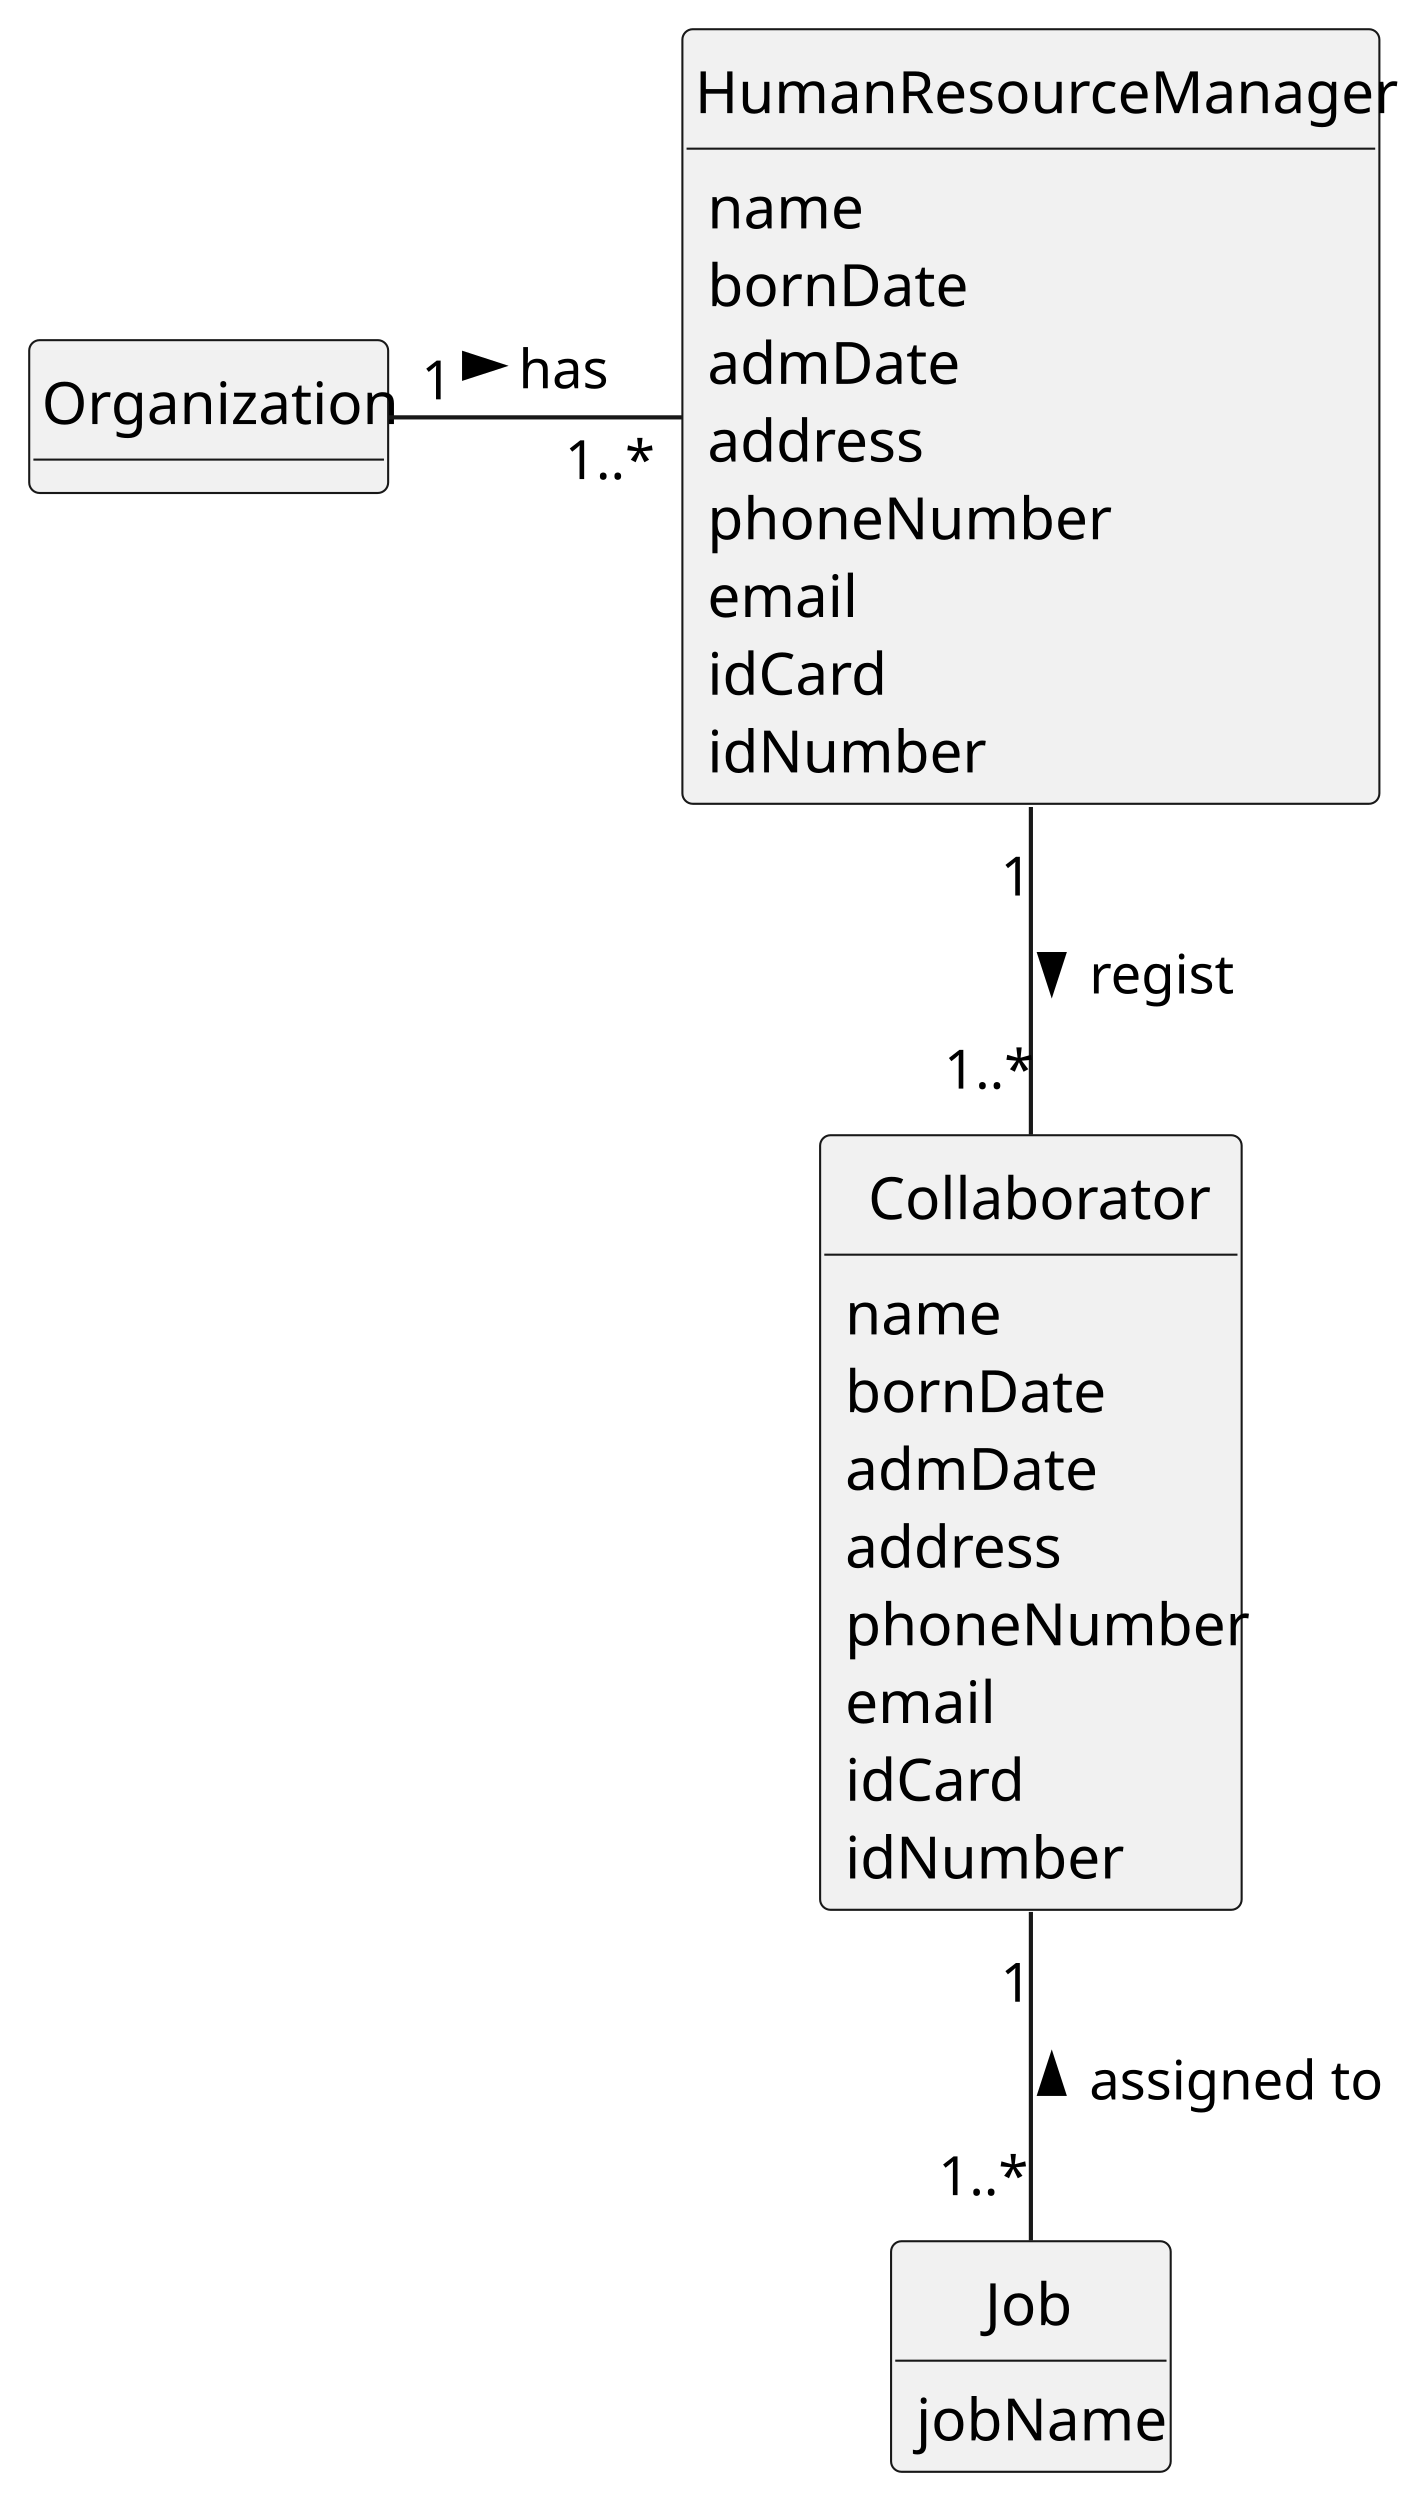
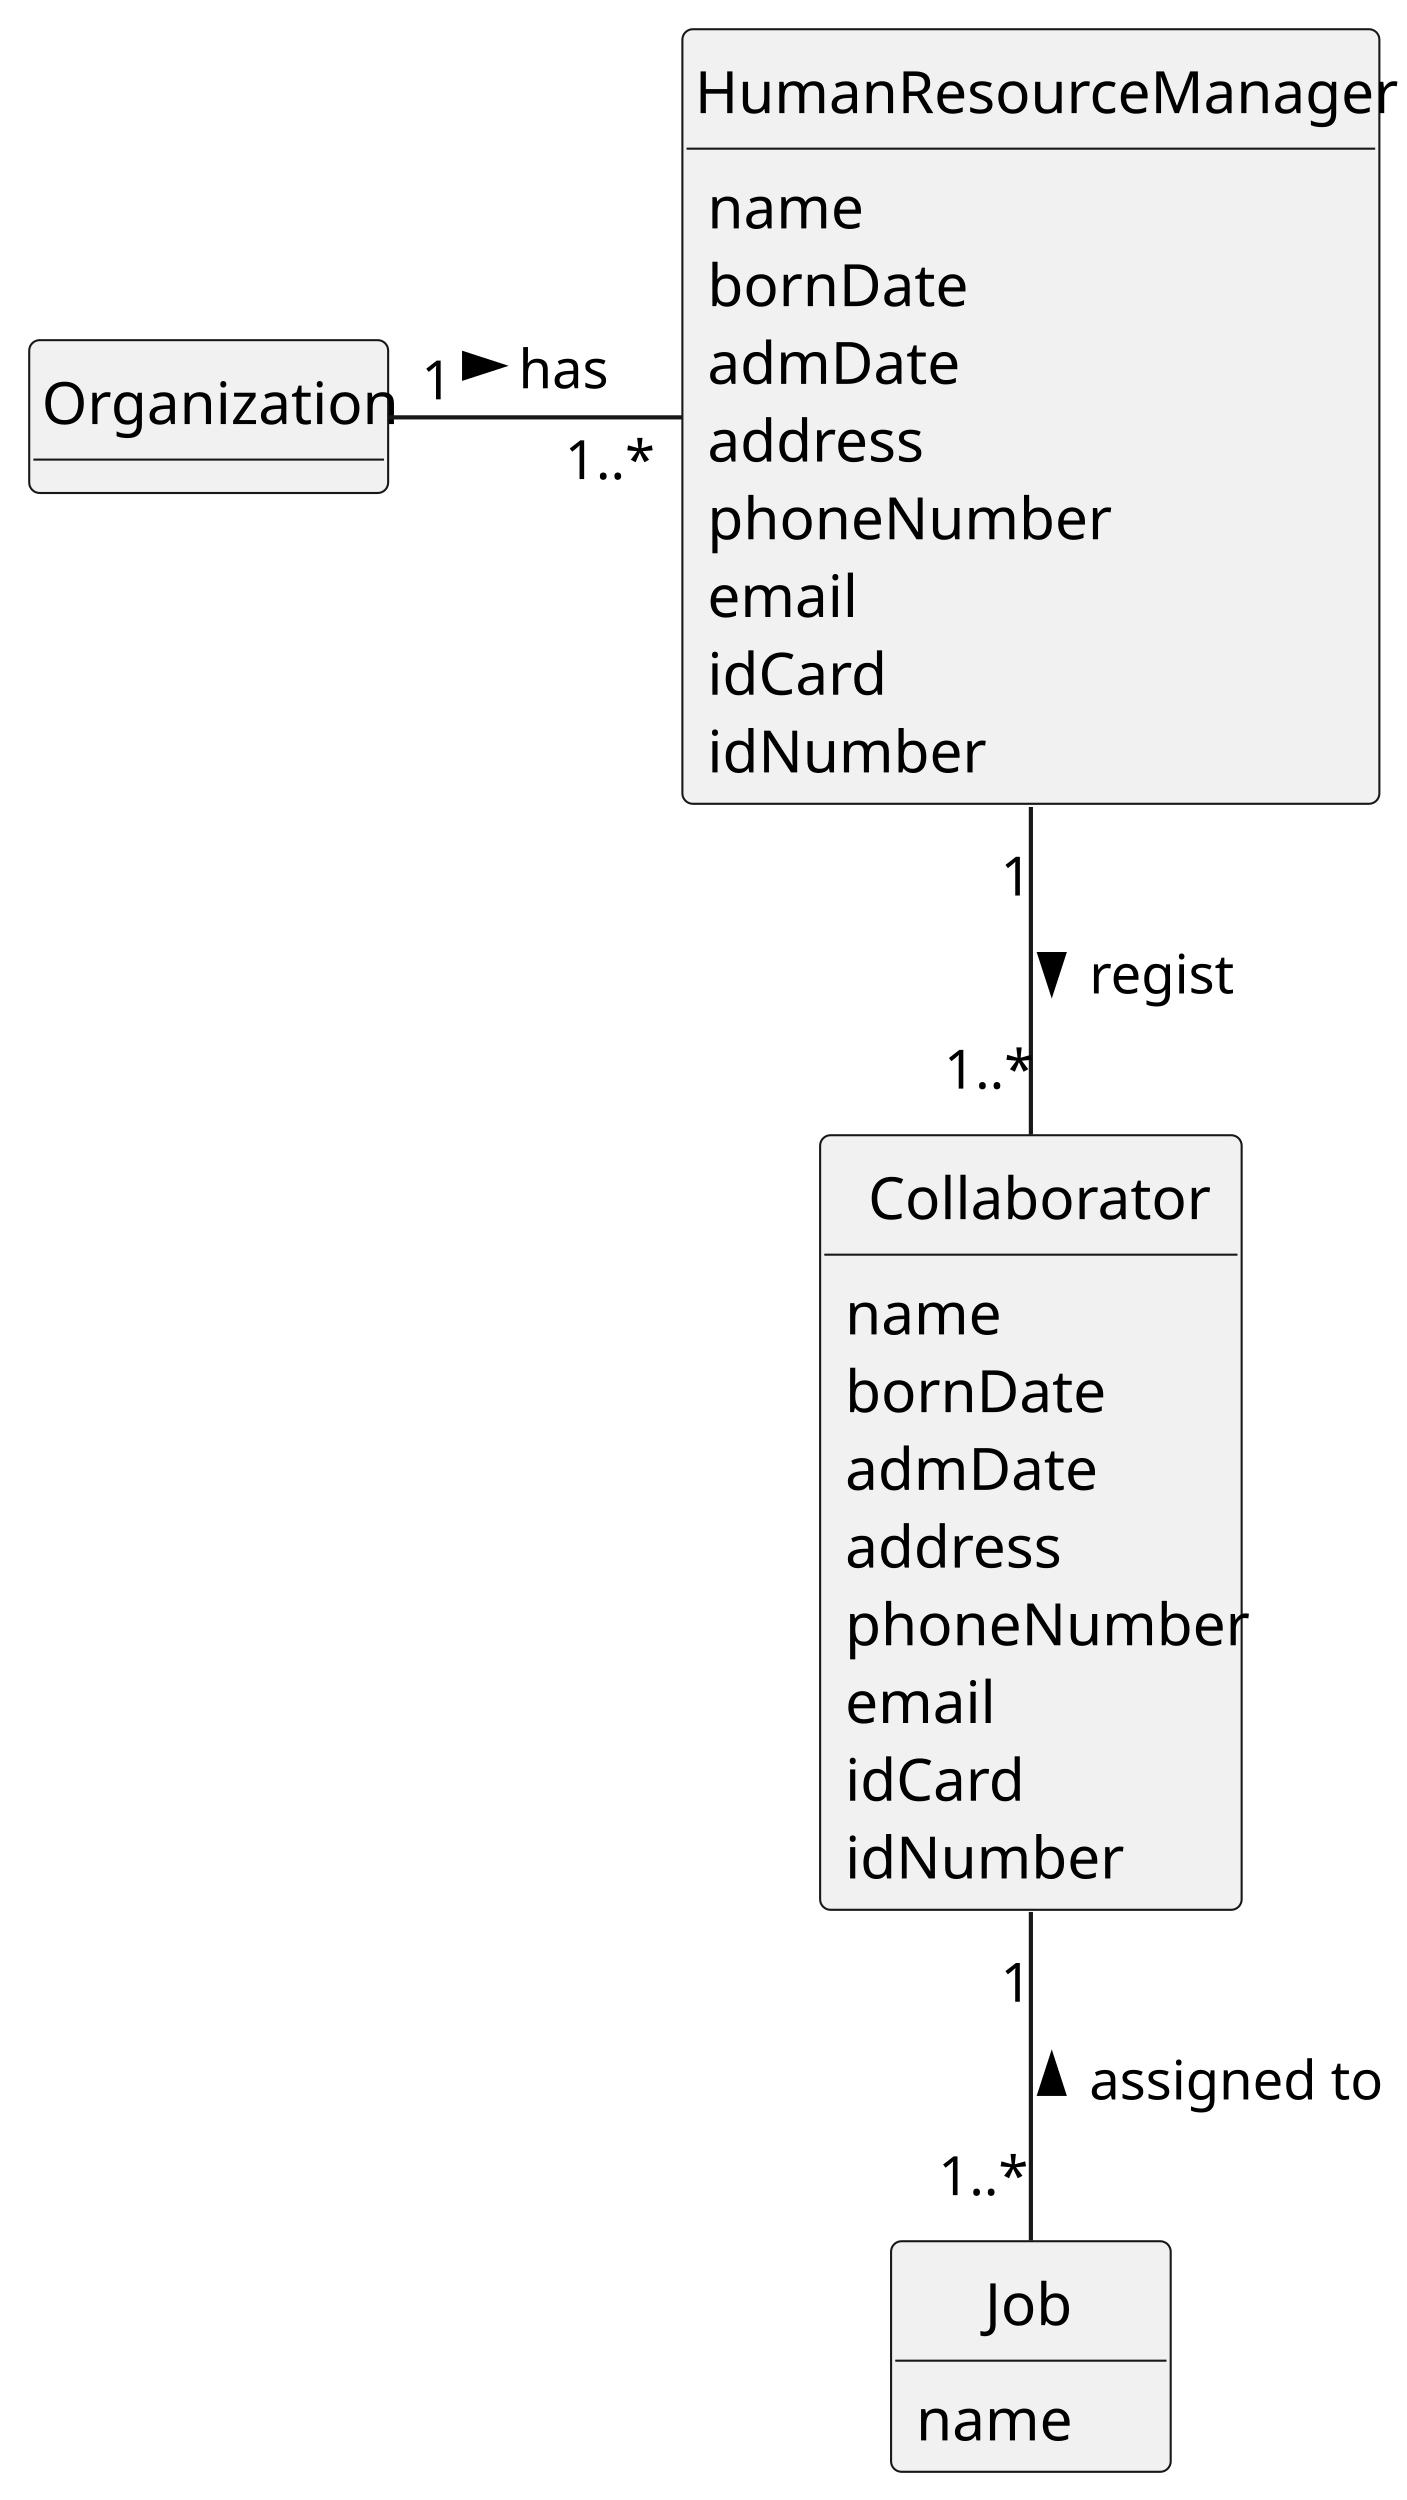
<svg xmlns="http://www.w3.org/2000/svg" contentStyleType="text/css" height="599px" preserveAspectRatio="none" style="width:337px;height:599px;background:#FFFFFF;" version="1.1" viewBox="0 0 337 599" width="337px" zoomAndPan="magnify">
  <defs />
  <g>
    <g id="elem_Organization">
      <rect codeLine="10" fill="#F1F1F1" height="36.621" id="Organization" rx="2.5" ry="2.5" style="stroke:#181818;stroke-width:0.5;" width="86" x="7" y="81.5" />
      <text fill="#000000" font-family="sans-serif" font-size="14" lengthAdjust="spacing" textLength="80" x="10" y="101.607">Organization</text>
      <line style="stroke:#181818;stroke-width:0.5;" x1="8" x2="92" y1="110.121" y2="110.121" />
    </g>
    <g id="elem_HumanResourceManager">
      <rect codeLine="13" fill="#F1F1F1" height="185.59" id="HumanResourceManager" rx="2.5" ry="2.5" style="stroke:#181818;stroke-width:0.5;" width="167" x="163.5" y="7" />
      <text fill="#000000" font-family="sans-serif" font-size="14" lengthAdjust="spacing" textLength="161" x="166.5" y="27.107">HumanResourceManager</text>
      <line style="stroke:#181818;stroke-width:0.5;" x1="164.5" x2="329.5" y1="35.621" y2="35.621" />
      <text fill="#000000" font-family="sans-serif" font-size="14" lengthAdjust="spacing" textLength="35" x="169.5" y="54.728">name</text>
      <text fill="#000000" font-family="sans-serif" font-size="14" lengthAdjust="spacing" textLength="59" x="169.5" y="73.35">bornDate</text>
      <text fill="#000000" font-family="sans-serif" font-size="14" lengthAdjust="spacing" textLength="57" x="169.5" y="91.971">admDate</text>
      <text fill="#000000" font-family="sans-serif" font-size="14" lengthAdjust="spacing" textLength="51" x="169.5" y="110.592">address</text>
      <text fill="#000000" font-family="sans-serif" font-size="14" lengthAdjust="spacing" textLength="89" x="169.5" y="129.213">phoneNumber</text>
      <text fill="#000000" font-family="sans-serif" font-size="14" lengthAdjust="spacing" textLength="33" x="169.5" y="147.834">email</text>
      <text fill="#000000" font-family="sans-serif" font-size="14" lengthAdjust="spacing" textLength="42" x="169.5" y="166.455">idCard</text>
      <text fill="#000000" font-family="sans-serif" font-size="14" lengthAdjust="spacing" textLength="60" x="169.5" y="185.076">idNumber</text>
    </g>
    <g id="elem_Collaborator">
      <rect codeLine="24" fill="#F1F1F1" height="185.59" id="Collaborator" rx="2.5" ry="2.5" style="stroke:#181818;stroke-width:0.5;" width="101" x="196.5" y="272" />
      <text fill="#000000" font-family="sans-serif" font-size="14" lengthAdjust="spacing" textLength="78" x="208" y="292.107">Collaborator</text>
      <line style="stroke:#181818;stroke-width:0.5;" x1="197.5" x2="296.5" y1="300.621" y2="300.621" />
      <text fill="#000000" font-family="sans-serif" font-size="14" lengthAdjust="spacing" textLength="35" x="202.5" y="319.728">name</text>
      <text fill="#000000" font-family="sans-serif" font-size="14" lengthAdjust="spacing" textLength="59" x="202.5" y="338.35">bornDate</text>
      <text fill="#000000" font-family="sans-serif" font-size="14" lengthAdjust="spacing" textLength="57" x="202.5" y="356.971">admDate</text>
      <text fill="#000000" font-family="sans-serif" font-size="14" lengthAdjust="spacing" textLength="51" x="202.5" y="375.592">address</text>
      <text fill="#000000" font-family="sans-serif" font-size="14" lengthAdjust="spacing" textLength="89" x="202.5" y="394.213">phoneNumber</text>
      <text fill="#000000" font-family="sans-serif" font-size="14" lengthAdjust="spacing" textLength="33" x="202.5" y="412.834">email</text>
      <text fill="#000000" font-family="sans-serif" font-size="14" lengthAdjust="spacing" textLength="42" x="202.5" y="431.455">idCard</text>
      <text fill="#000000" font-family="sans-serif" font-size="14" lengthAdjust="spacing" textLength="60" x="202.5" y="450.076">idNumber</text>
    </g>
    <g id="elem_Job">
      <rect codeLine="35" fill="#F1F1F1" height="55.242" id="Job" rx="2.5" ry="2.5" style="stroke:#181818;stroke-width:0.5;" width="67" x="213.5" y="537" />
      <text fill="#000000" font-family="sans-serif" font-size="14" lengthAdjust="spacing" textLength="22" x="236" y="557.107">Job</text>
      <line style="stroke:#181818;stroke-width:0.5;" x1="214.5" x2="279.5" y1="565.621" y2="565.621" />
-       <text fill="#000000" font-family="sans-serif" font-size="14" lengthAdjust="spacing" textLength="55" x="219.5" y="584.729">jobName</text>
+       <text fill="#000000" font-family="sans-serif" font-size="14" lengthAdjust="spacing" textLength="55" x="219.5" y="584.729">name</text>
    </g>
    <g id="link_Organization_HumanResourceManager">
      <path codeLine="39" d="M93.23,100 C113.85,100 139.23,100 163.4,100 " fill="none" id="Organization-HumanResourceManager" style="stroke:#181818;stroke-width:1.0;" />
      <polygon fill="#000000" points="120.25,87.645,111.205,84.707,111.205,90.584,120.25,87.645" style="stroke:#000000;stroke-width:1.0;" />
      <text fill="#000000" font-family="sans-serif" font-size="13" lengthAdjust="spacing" textLength="21" x="124.25" y="93.028">has</text>
      <text fill="#000000" font-family="sans-serif" font-size="13" lengthAdjust="spacing" textLength="7" x="100.97" y="95.676">1</text>
      <text fill="#000000" font-family="sans-serif" font-size="13" lengthAdjust="spacing" textLength="20" x="135.356" y="114.789">1..*</text>
    </g>
    <g id="link_HumanResourceManager_Collaborator">
      <path codeLine="40" d="M247,193.35 C247,218.81 247,246.42 247,271.87 " fill="none" id="HumanResourceManager-Collaborator" style="stroke:#181818;stroke-width:1.0;" />
      <polygon fill="#000000" points="252,237.645,254.939,228.6,249.061,228.6,252,237.645" style="stroke:#000000;stroke-width:1.0;" />
      <text fill="#000000" font-family="sans-serif" font-size="13" lengthAdjust="spacing" textLength="32" x="261" y="238.028">regist</text>
      <text fill="#000000" font-family="sans-serif" font-size="13" lengthAdjust="spacing" textLength="7" x="239.754" y="214.564">1</text>
      <text fill="#000000" font-family="sans-serif" font-size="13" lengthAdjust="spacing" textLength="20" x="226.203" y="260.828">1..*</text>
    </g>
    <g id="link_Collaborator_Job">
      <path codeLine="41" d="M247,458.1 C247,486.86 247,516.38 247,536.83 " fill="none" id="Collaborator-Job" style="stroke:#181818;stroke-width:1.0;" />
      <polygon fill="#000000" points="252,492.646,249.061,501.691,254.939,501.691,252,492.646" style="stroke:#000000;stroke-width:1.0;" />
      <text fill="#000000" font-family="sans-serif" font-size="13" lengthAdjust="spacing" textLength="67" x="261" y="503.028">assigned to</text>
      <text fill="#000000" font-family="sans-serif" font-size="13" lengthAdjust="spacing" textLength="7" x="239.743" y="479.615">1</text>
      <text fill="#000000" font-family="sans-serif" font-size="13" lengthAdjust="spacing" textLength="20" x="224.812" y="525.952">1..*</text>
    </g>
  </g>
</svg>
